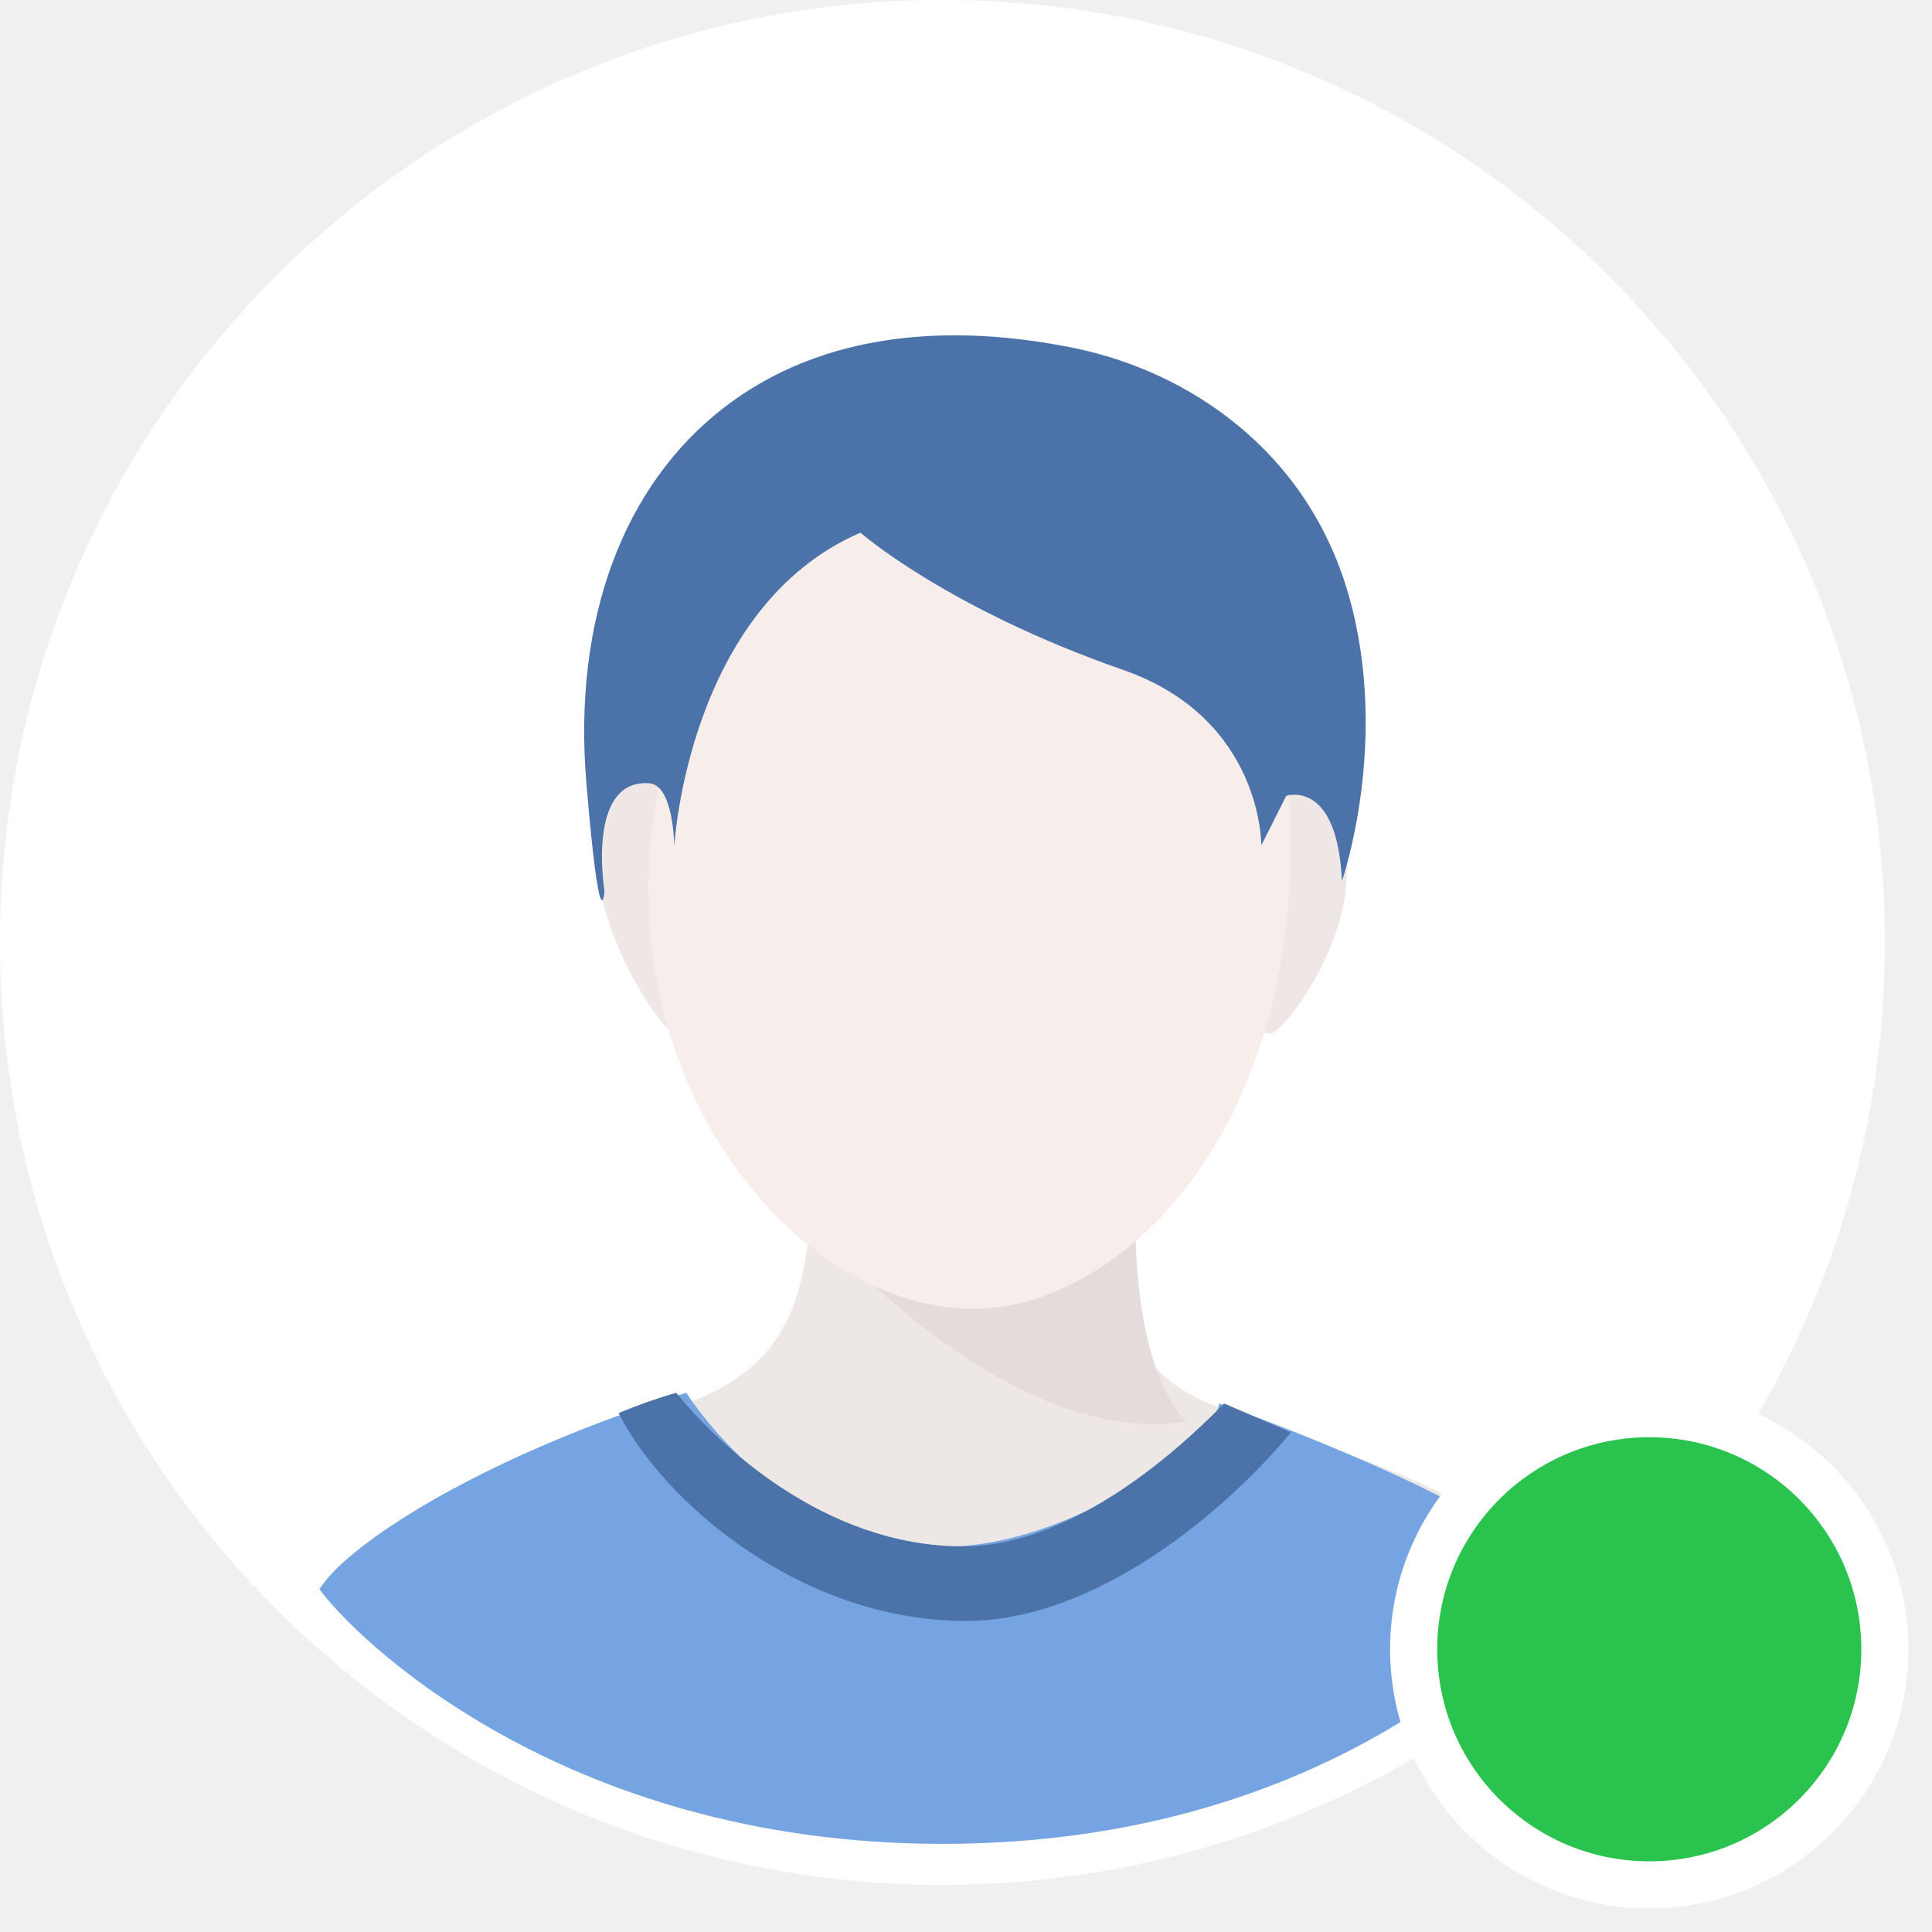
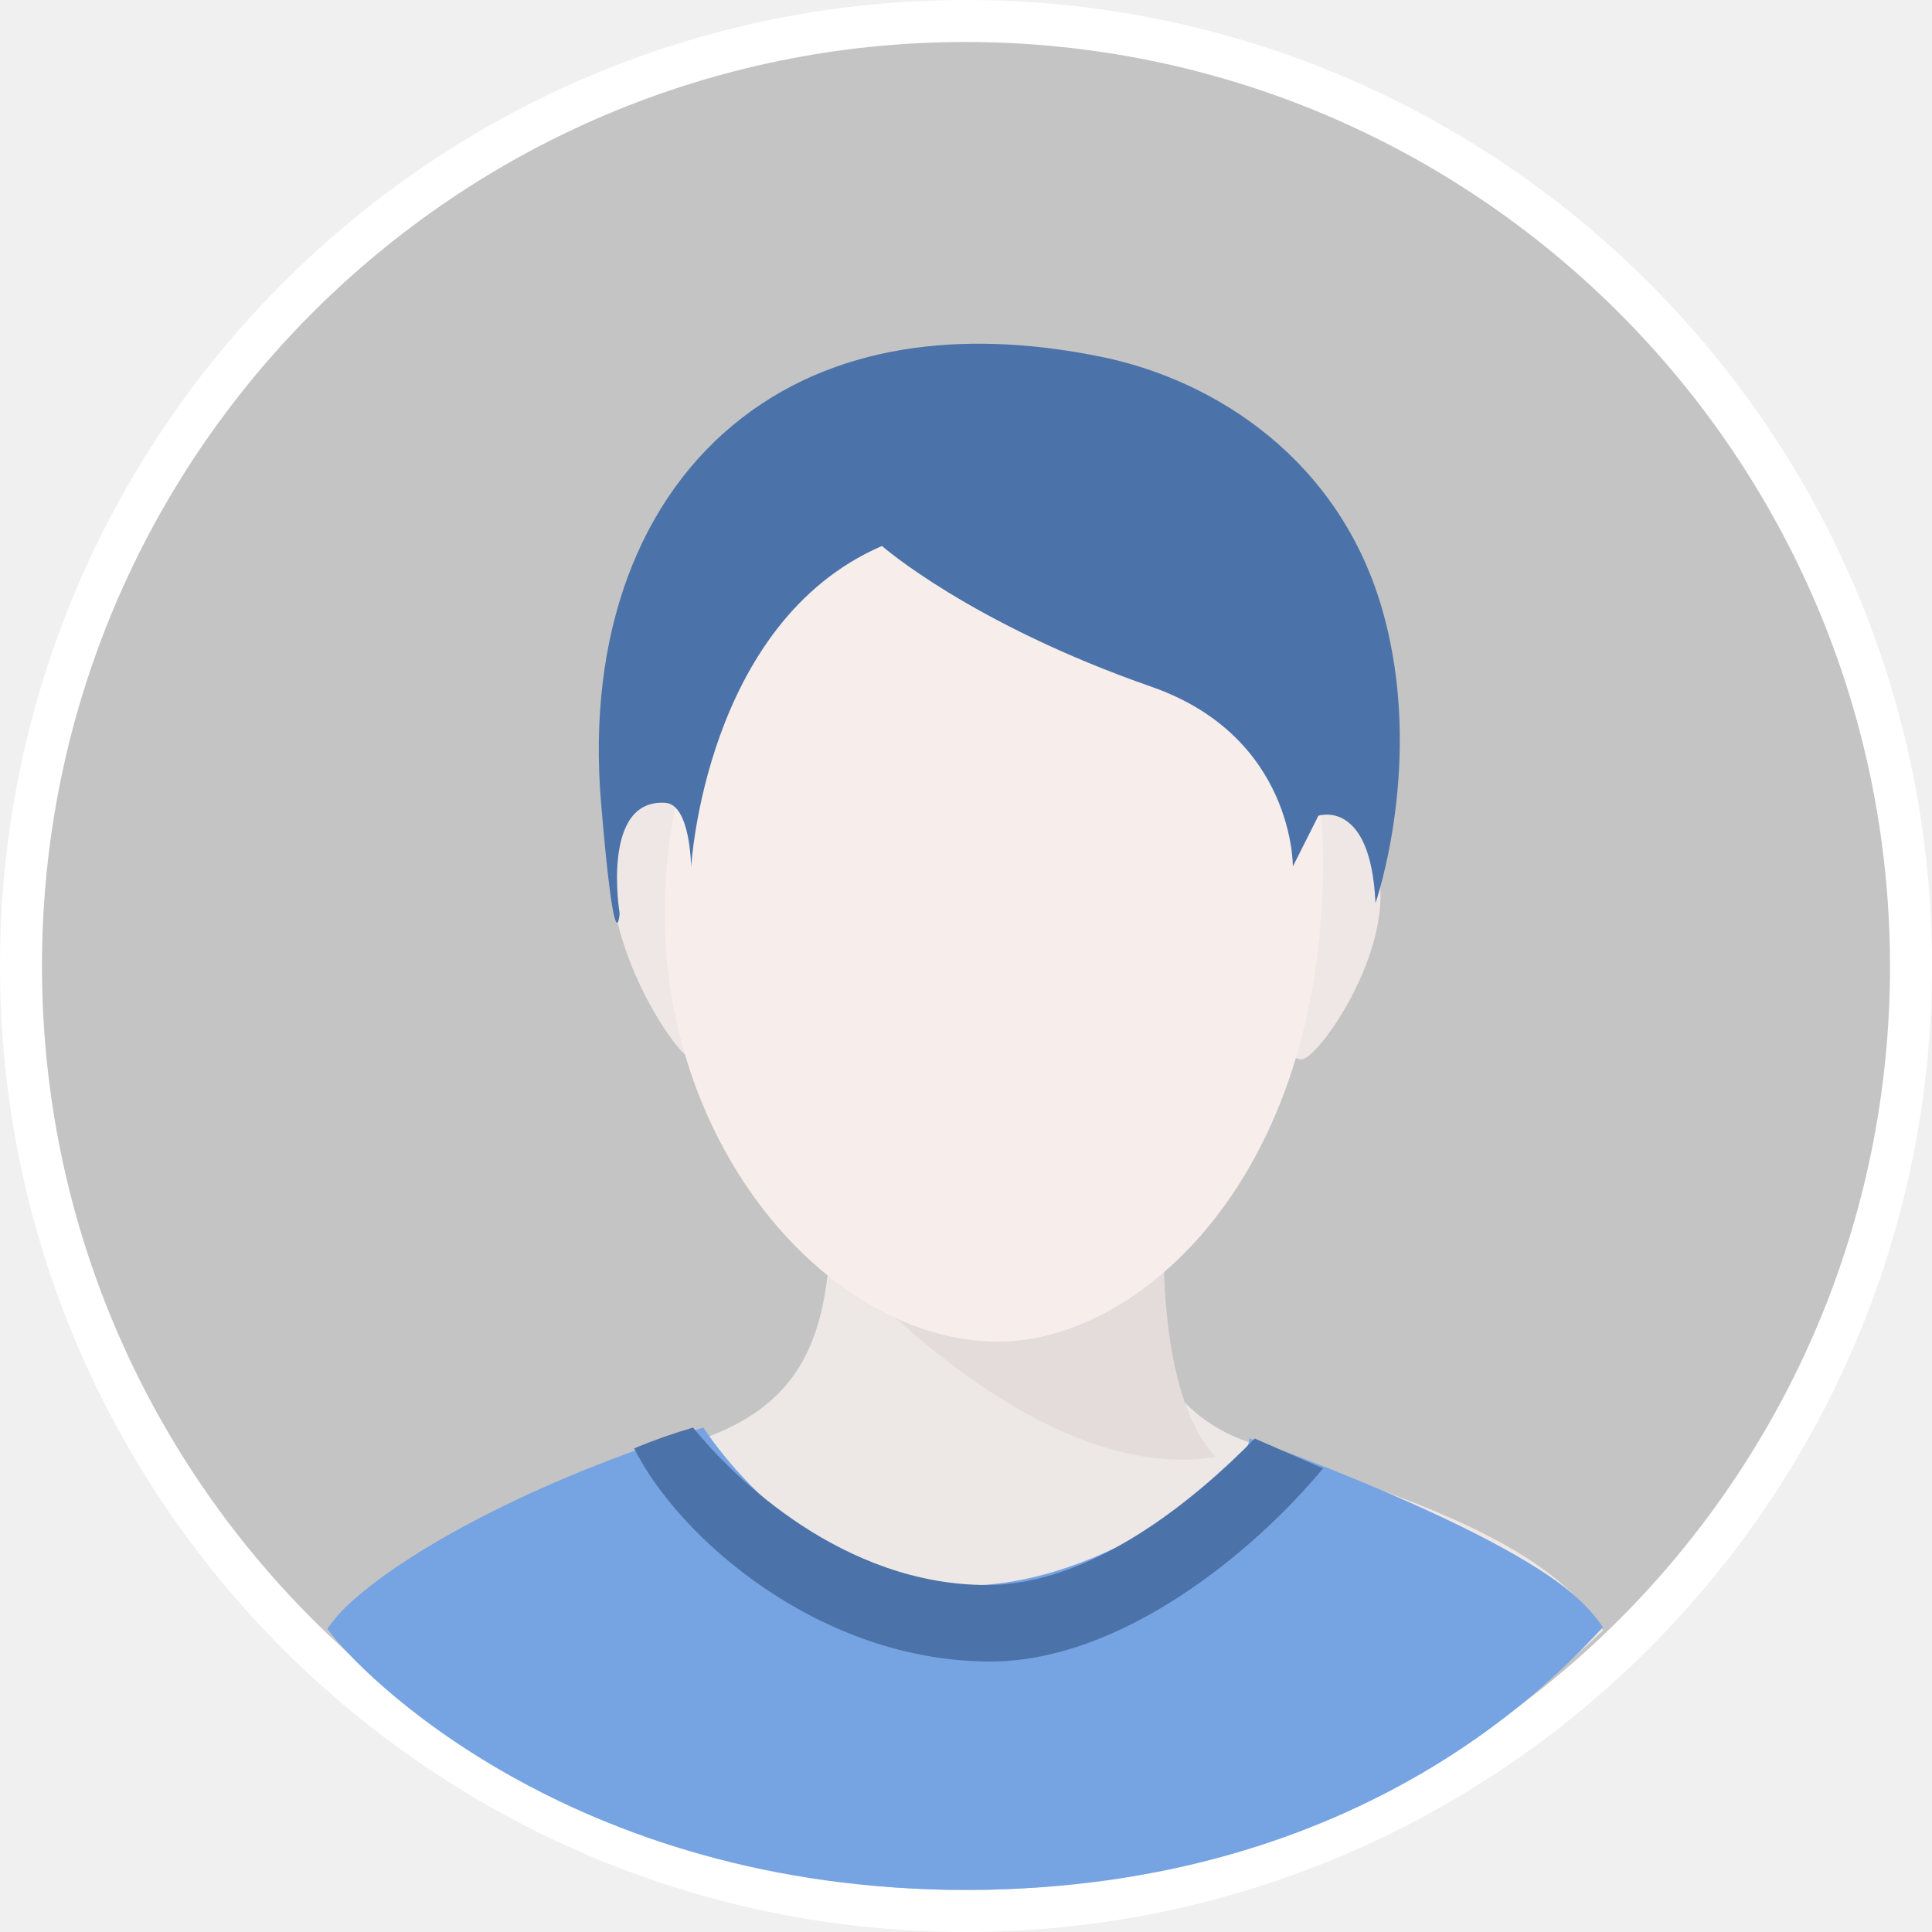
- <svg xmlns="http://www.w3.org/2000/svg" width="41px" height="41px" viewBox="0 0 41 41" version="1.1">
+ <svg xmlns="http://www.w3.org/2000/svg" width="40px" height="40px" viewBox="0 0 40 40" version="1.1">
  <defs />
  <g id="Page-1" stroke="none" stroke-width="1" fill="none" fill-rule="evenodd">
-     <g id="默认仪表盘" transform="translate(-1292, -10)">
+     <g id="默认仪表盘" transform="translate(-1292, -10)" fill-rule="nonzero">
      <g id="用户中心" transform="translate(1280, 0)">
        <g id="我的-用户默认头像" transform="translate(12, 10)">
-           <path d="M0.436,20 C0.436,30.805 9.195,39.564 20,39.564 C30.805,39.564 39.564,30.805 39.564,20 C39.564,9.195 30.805,0.436 20,0.436 C9.195,0.436 0.436,9.195 0.436,20 Z" id="Shape" fill="#FFFFFF" fill-rule="nonzero" />
-           <path d="M20,40 C8.954,40 1.3527075e-15,31.046 0,20 C-1.3527075e-15,8.954 8.954,2.02906125e-15 20,0 C31.046,-2.02906125e-15 40,8.954 40,20 C39.988,31.041 31.041,39.988 20,40 Z M20,0.869 C9.434,0.869 0.869,9.434 0.869,20 C0.869,30.566 9.434,39.131 20,39.131 C30.566,39.131 39.131,30.566 39.131,20 C39.12,9.439 30.561,0.88 20,0.869 Z" id="Shape" fill="#FFFFFF" fill-rule="nonzero" />
-           <path d="M23.26,23.478 C23.26,23.478 22.516,28.529 25.651,29.782 C28.2,30.8 31.862,31.647 33.191,33.758 C31.738,35.111 27.267,39.131 20,39.131 C12.733,39.131 8.089,34.922 6.809,33.742 C7.089,33.377 7.434,33.067 7.827,32.827 C9.476,31.827 12.093,30.68 14.567,29.782 C17.04,28.884 17.318,27.064 17.176,23.696 L23.26,23.478 Z" id="Shape" fill="#EDE7E6" fill-rule="nonzero" />
-           <path d="M14.564,29.556 C14.564,29.556 16.602,32.827 20,32.827 C22.86,32.827 25.869,30.438 25.869,29.782 C25.869,29.782 30.933,31.56 32.609,33.042 C32.827,33.234 33.021,33.451 33.187,33.689 C32.411,34.502 28.36,39.129 20,39.129 C11.829,39.129 7.409,34.624 6.778,33.72 C6.894,33.554 7.027,33.399 7.173,33.258 C8.32,32.164 10.996,30.667 14.564,29.556 L14.564,29.556 Z" id="Shape" fill="#76A3E2" fill-rule="nonzero" />
-           <path d="M14.349,29.556 C15.211,30.62 17.473,32.816 20.436,32.816 C22.633,32.816 24.78,31.007 25.978,29.784 C26.538,30.024 26.933,30.204 27.393,30.4 C25.998,32.089 23.24,34.4 20.504,34.4 C16.978,34.4 14.06,31.849 13.129,29.987 C13.527,29.82 13.935,29.677 14.349,29.556 L14.349,29.556 Z" id="Shape" fill="#4C73A9" fill-rule="nonzero" />
-           <path d="M26.404,21.136 C26.404,21.136 26.513,21.891 26.936,21.933 C27.358,21.976 29.869,18.267 27.731,16.889 C27.731,16.889 27.064,16.48 26.671,17.156 C26.667,17.151 27.22,20.458 26.404,21.136 L26.404,21.136 Z" id="Shape" fill="#EFE7E6" fill-rule="nonzero" />
-           <path d="M14.876,21.156 C14.876,21.156 14.771,21.893 14.36,21.936 C13.949,21.978 11.396,17.873 13.471,16.524 C13.942,16.591 14.359,16.862 14.611,17.264 C14.611,17.264 14.082,20.491 14.876,21.156 Z" id="Shape" fill="#EFE7E6" fill-rule="nonzero" />
-           <path d="M16.949,25.651 C16.949,25.651 21.193,30.802 25.171,30.167 C23.86,28.784 24.111,25.12 24.111,25.12 L16.949,25.651 Z" id="Shape" fill="#E3DCDB" fill-rule="nonzero" />
-           <path d="M20.667,27.778 C23.556,27.778 27.393,24.427 27.393,17.827 C27.393,12.176 23.46,9.716 21.198,9.716 C18.936,9.716 16.422,10.027 14.562,14.762 C11.907,21.533 16.349,27.778 20.667,27.778 Z" id="Shape" fill="#F7EDEB" fill-rule="nonzero" />
-           <path d="M18.26,11.304 C18.26,11.304 20.091,12.913 23.849,14.222 C26.798,15.258 26.767,17.94 26.767,17.94 L27.296,16.889 C27.296,16.889 28.38,16.522 28.478,18.698 C28.478,18.698 29.507,15.742 28.624,12.64 C27.742,9.538 25.193,7.884 22.827,7.393 C20.247,6.86 17.493,7.004 15.36,8.653 C13.227,10.302 12.153,13.151 12.444,16.62 C12.736,20.089 12.829,18.913 12.829,18.913 C12.829,18.913 12.433,16.529 13.778,16.622 C14.298,16.658 14.309,17.956 14.309,17.956 C14.309,17.956 14.591,12.889 18.26,11.304 Z" id="Shape" fill="#4C73A9" fill-rule="nonzero" />
-           <circle id="Oval" stroke="#FFFFFF" fill="#29C34D" cx="35" cy="35" r="5" />
+           <path d="M0.436,20 C0.436,30.805 9.195,39.564 20,39.564 C30.805,39.564 39.564,30.805 39.564,20 C39.564,9.195 30.805,0.436 20,0.436 C9.195,0.436 0.436,9.195 0.436,20 Z" id="Shape" fill="#C4C4C4" />
+           <path d="M20,40 C8.954,40 1.3527075e-15,31.046 0,20 C-1.3527075e-15,8.954 8.954,2.02906125e-15 20,0 C31.046,-2.02906125e-15 40,8.954 40,20 C39.988,31.041 31.041,39.988 20,40 Z M20,0.869 C9.434,0.869 0.869,9.434 0.869,20 C0.869,30.566 9.434,39.131 20,39.131 C30.566,39.131 39.131,30.566 39.131,20 C39.12,9.439 30.561,0.88 20,0.869 Z" id="Shape" fill="#FFFFFF" />
+           <path d="M23.26,23.478 C23.26,23.478 22.516,28.529 25.651,29.782 C28.2,30.8 31.862,31.647 33.191,33.758 C31.738,35.111 27.267,39.131 20,39.131 C12.733,39.131 8.089,34.922 6.809,33.742 C7.089,33.377 7.434,33.067 7.827,32.827 C9.476,31.827 12.093,30.68 14.567,29.782 C17.04,28.884 17.318,27.064 17.176,23.696 L23.26,23.478 Z" id="Shape" fill="#EDE7E6" />
+           <path d="M14.564,29.556 C14.564,29.556 16.602,32.827 20,32.827 C22.86,32.827 25.869,30.438 25.869,29.782 C25.869,29.782 30.933,31.56 32.609,33.042 C32.827,33.234 33.021,33.451 33.187,33.689 C32.411,34.502 28.36,39.129 20,39.129 C11.829,39.129 7.409,34.624 6.778,33.72 C6.894,33.554 7.027,33.399 7.173,33.258 C8.32,32.164 10.996,30.667 14.564,29.556 L14.564,29.556 Z" id="Shape" fill="#76A3E2" />
+           <path d="M14.349,29.556 C15.211,30.62 17.473,32.816 20.436,32.816 C22.633,32.816 24.78,31.007 25.978,29.784 C26.538,30.024 26.933,30.204 27.393,30.4 C25.998,32.089 23.24,34.4 20.504,34.4 C16.978,34.4 14.06,31.849 13.129,29.987 C13.527,29.82 13.935,29.677 14.349,29.556 L14.349,29.556 Z" id="Shape" fill="#4C73A9" />
+           <path d="M26.404,21.136 C26.404,21.136 26.513,21.891 26.936,21.933 C27.358,21.976 29.869,18.267 27.731,16.889 C27.731,16.889 27.064,16.48 26.671,17.156 C26.667,17.151 27.22,20.458 26.404,21.136 L26.404,21.136 Z" id="Shape" fill="#EFE7E6" />
+           <path d="M14.876,21.156 C14.876,21.156 14.771,21.893 14.36,21.936 C13.949,21.978 11.396,17.873 13.471,16.524 C13.942,16.591 14.359,16.862 14.611,17.264 C14.611,17.264 14.082,20.491 14.876,21.156 Z" id="Shape" fill="#EFE7E6" />
+           <path d="M16.949,25.651 C16.949,25.651 21.193,30.802 25.171,30.167 C23.86,28.784 24.111,25.12 24.111,25.12 L16.949,25.651 Z" id="Shape" fill="#E3DCDB" />
+           <path d="M20.667,27.778 C23.556,27.778 27.393,24.427 27.393,17.827 C27.393,12.176 23.46,9.716 21.198,9.716 C18.936,9.716 16.422,10.027 14.562,14.762 C11.907,21.533 16.349,27.778 20.667,27.778 Z" id="Shape" fill="#F7EDEB" />
+           <path d="M18.26,11.304 C18.26,11.304 20.091,12.913 23.849,14.222 C26.798,15.258 26.767,17.94 26.767,17.94 L27.296,16.889 C27.296,16.889 28.38,16.522 28.478,18.698 C28.478,18.698 29.507,15.742 28.624,12.64 C27.742,9.538 25.193,7.884 22.827,7.393 C20.247,6.86 17.493,7.004 15.36,8.653 C13.227,10.302 12.153,13.151 12.444,16.62 C12.736,20.089 12.829,18.913 12.829,18.913 C12.829,18.913 12.433,16.529 13.778,16.622 C14.298,16.658 14.309,17.956 14.309,17.956 C14.309,17.956 14.591,12.889 18.26,11.304 Z" id="Shape" fill="#4C73A9" />
        </g>
      </g>
    </g>
  </g>
</svg>
